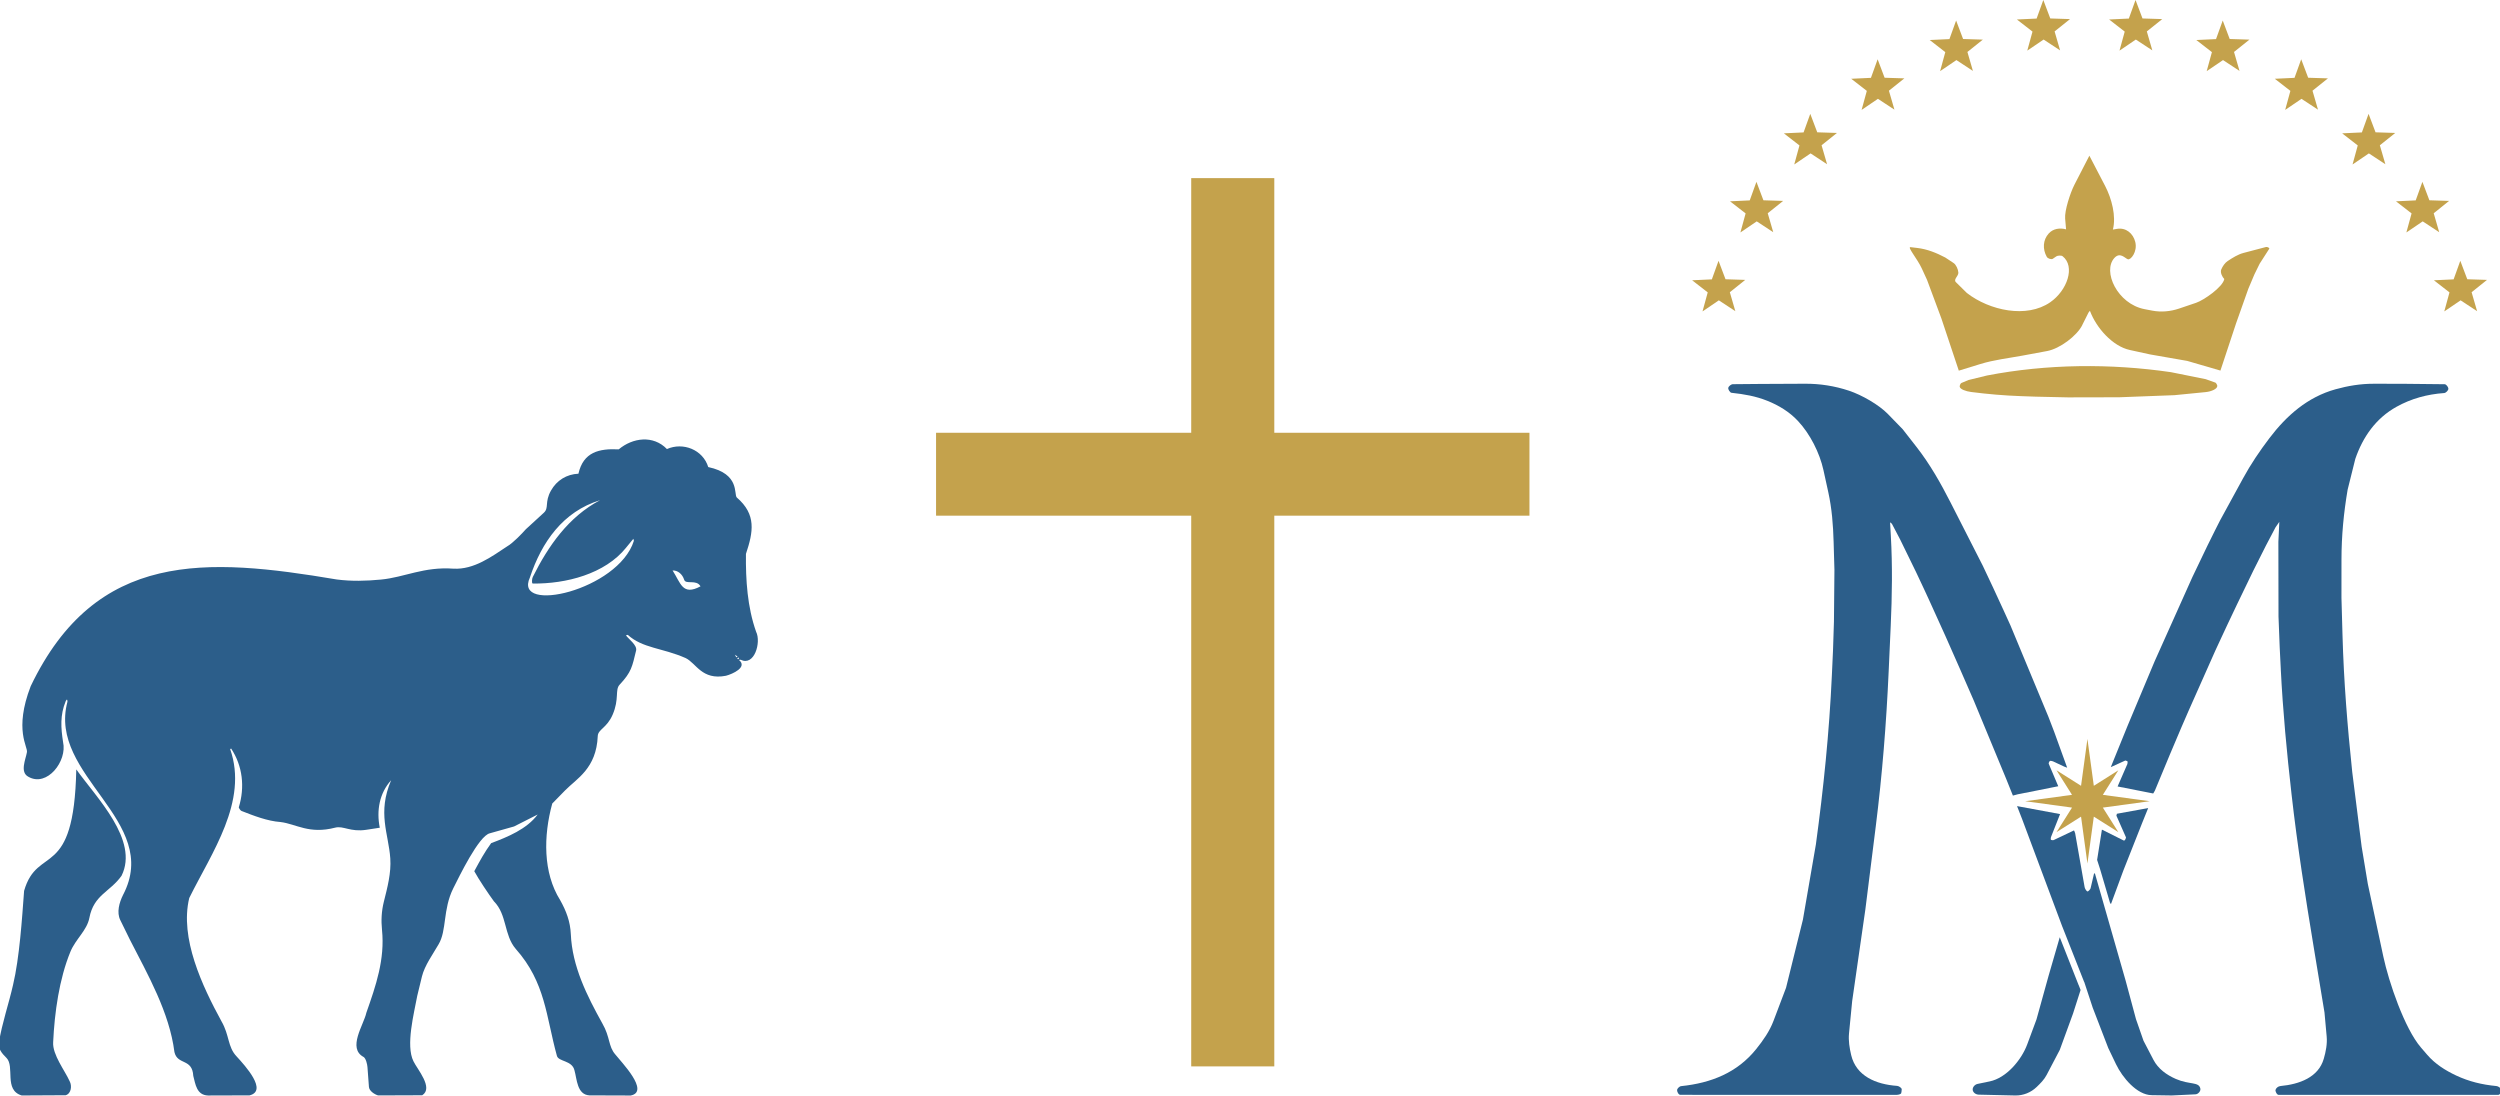
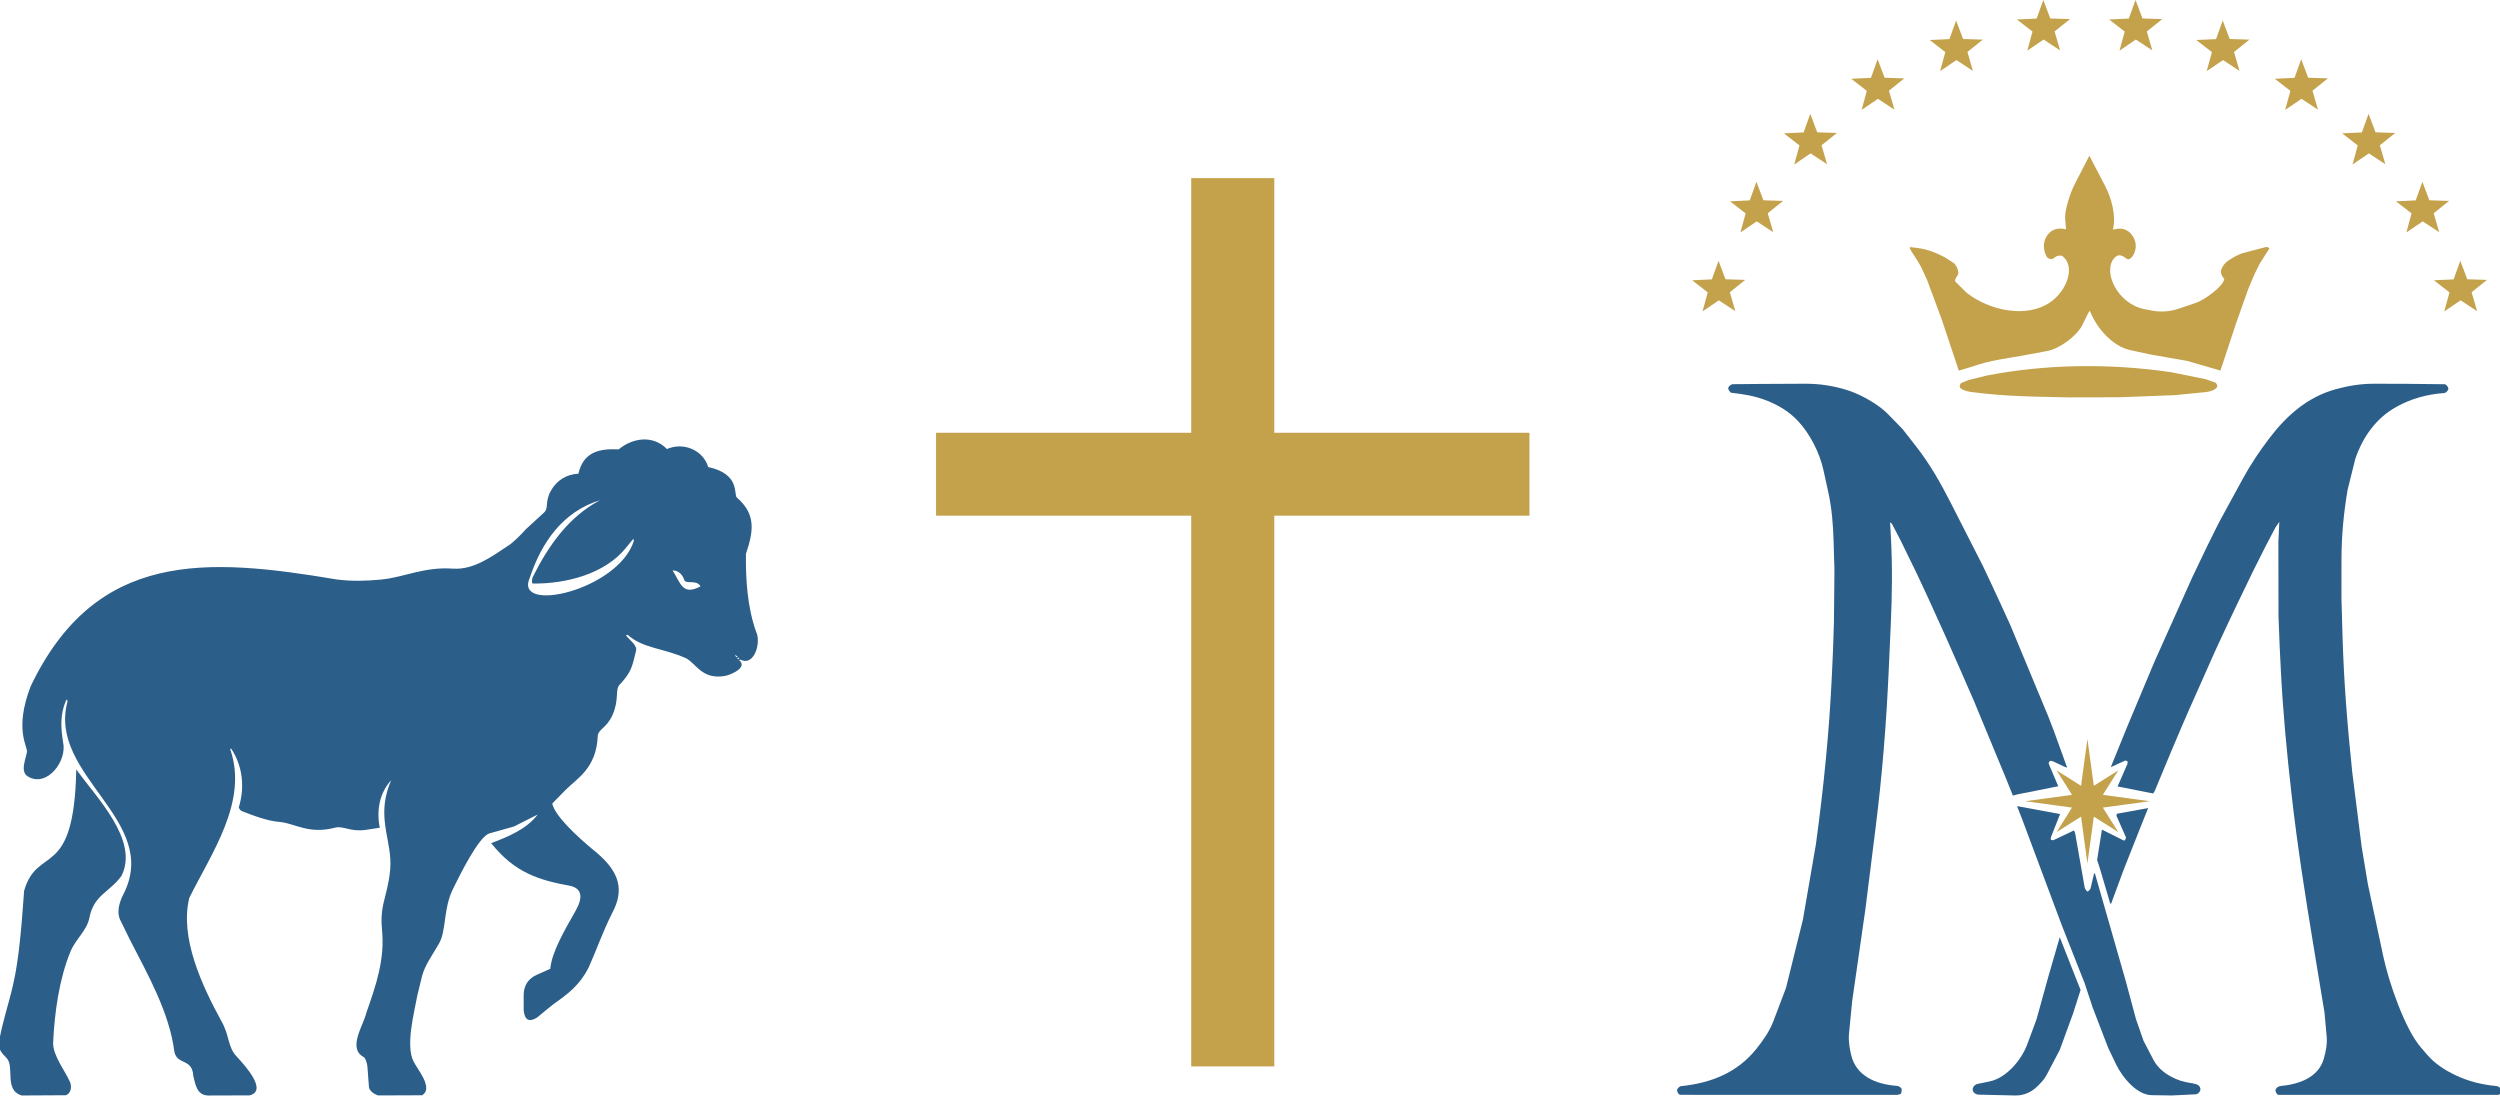
<svg xmlns="http://www.w3.org/2000/svg" id="AB10-three-mark-lockup" viewBox="0 0 1959.71 858.75">
  <g id="three-mark-full-color">
    <g id="lockup-m">
      <g id="crown-stars-accent">
        <path d="M1632.28,254.83c-4.21,8.41-17.58,18.5-27.59,20.35l-19.25,3.57c-11.23,2.08-22.31,3.29-33.13,6.62l-16.83,5.18-13.66-40.93-11.23-30.18-4.13-9c-3.45-7.52-11.63-17.02-8.85-16.7l5.32.63c7.87.93,14.97,3.84,21.94,7.5l6.51,4.3c1.98,1.3,3.59,4.94,3.75,7.51.18,2.77-4.14,5.33-1.92,7.52l8.61,8.49c17.85,13.81,46.86,20,65.27,7.28,13.43-9.28,19.91-28.14,9.74-36.12-.98-.77-3.89-.59-4.88.09l-2.79,1.91c-1.08.74-3.92-.1-4.74-1.55-3.37-6.01-3.06-13.24,1.57-18.31,3.51-3.84,8.71-4.52,13.57-3.21l-.73-8.48c-.52-6.07,3.94-20.01,7.32-26.58l11.67-22.67,12.36,23.73c5.21,10,8.75,23.79,6.08,34.18l3.18-.55c7.06-1.22,12.76,3.59,14.38,10.32,1.84,7.63-3.61,14.33-5.87,13.5s-6.03-5.88-10.48-1.06c-9.61,10.41,2.29,36.07,23.6,40.17l6.05,1.16c6.97,1.34,14.28.66,20.99-1.61l13.33-4.51c6.2-2.09,21.04-12.45,22.15-18.67-1.46-1.36-3.39-5.04-2.39-7.46,1.07-2.58,2.89-5.21,5.06-6.64,3.99-2.63,7.95-5.17,12.48-6.36l17.63-4.65c.74-.19,2.92.69,2.45,1.42l-7.51,11.68-4.08,8.31-4.81,11.37-9.58,27.03-12.28,37.08-26.04-7.58-29.04-5.07-16.01-3.5c-13.41-2.93-26.22-17.26-31.22-30.73l-1.08,1.37-4.92,9.81Z" fill="#c4a24c" />
        <path d="M1661.31,311.41l-40.21.09-25.21-.56-11.58-.41c-13.29-.47-25.98-1.55-39.23-3.26-4.08-.53-8.61-2.13-8.91-4.19-.1-.69.62-2.57,1.29-2.85l5.62-2.34,14.47-3.54c47.09-9.09,96.7-9.54,144.16-2.62l27.26,5.48,7.63,2.71c.56.2,1.45,1.88,1.5,2.48.19,2.48-4.72,4.53-9.11,4.96l-24.47,2.41-43.21,1.64Z" fill="#c4a24c" />
        <polygon points="1660.52 652.28 1641.31 640.15 1636.3 676.87 1631.3 640.15 1612.09 652.28 1624.22 633.07 1587.5 628.06 1624.22 623.06 1612.09 603.85 1631.3 615.98 1636.3 579.26 1641.31 615.98 1660.52 603.85 1648.39 623.06 1685.1 628.06 1648.39 633.07 1660.52 652.28" fill="#c4a24c" />
        <g id="Stars">
          <polygon id="Left_Star" data-name="Left Star" points="1360.3 243.93 1347.37 235.43 1334.57 244.12 1338.66 229.2 1326.44 219.71 1341.89 218.99 1347.13 204.43 1352.6 218.91 1368.06 219.4 1355.99 229.07 1360.3 243.93" fill="#c4a24c" />
          <polygon points="1390.01 182.02 1377.08 173.53 1364.28 182.22 1368.36 167.29 1356.14 157.81 1371.6 157.08 1376.84 142.53 1382.31 157 1397.77 157.49 1385.7 167.16 1390.01 182.02" fill="#c4a24c" />
          <polygon points="1432.21 128.74 1419.28 120.24 1406.48 128.93 1410.57 114.01 1398.35 104.52 1413.8 103.8 1419.04 89.24 1424.51 103.72 1439.97 104.21 1427.9 113.88 1432.21 128.74" fill="#c4a24c" />
          <polygon points="1485.01 85.96 1472.08 77.47 1459.28 86.16 1463.37 71.24 1451.15 61.75 1466.6 61.02 1471.85 46.47 1477.31 60.94 1492.78 61.43 1480.7 71.11 1485.01 85.96" fill="#c4a24c" />
          <polygon points="1546.53 55.59 1533.6 47.09 1520.81 55.78 1524.89 40.86 1512.67 31.37 1528.12 30.65 1533.37 16.09 1538.83 30.57 1554.3 31.06 1542.22 40.73 1546.53 55.59" fill="#c4a24c" />
          <polygon points="1614.88 39.49 1601.95 31 1589.15 39.69 1593.24 24.77 1581.02 15.28 1596.47 14.55 1601.72 0 1607.18 14.47 1622.65 14.96 1610.57 24.63 1614.88 39.49" fill="#c4a24c" />
          <polygon points="1687.17 39.49 1674.24 31 1661.44 39.69 1665.53 24.77 1653.31 15.28 1668.76 14.55 1674.01 0 1679.47 14.47 1694.94 14.96 1682.86 24.63 1687.17 39.49" fill="#c4a24c" />
          <polygon points="1755.52 55.59 1742.59 47.09 1729.79 55.78 1733.88 40.86 1721.66 31.37 1737.11 30.65 1742.36 16.09 1747.82 30.57 1763.29 31.06 1751.21 40.73 1755.52 55.59" fill="#c4a24c" />
          <polygon points="1817.04 85.96 1804.11 77.47 1791.31 86.16 1795.4 71.24 1783.18 61.75 1798.63 61.02 1803.88 46.47 1809.34 60.94 1824.81 61.43 1812.73 71.11 1817.04 85.96" fill="#c4a24c" />
          <polygon points="1869.85 128.74 1856.92 120.24 1844.12 128.93 1848.2 114.01 1835.98 104.52 1851.44 103.8 1856.68 89.24 1862.15 103.72 1877.61 104.21 1865.53 113.88 1869.85 128.74" fill="#c4a24c" />
          <polygon points="1912.05 182.02 1899.12 173.53 1886.32 182.22 1890.4 167.29 1878.18 157.81 1893.64 157.08 1898.88 142.53 1904.35 157 1919.81 157.49 1907.74 167.16 1912.05 182.02" fill="#c4a24c" />
          <polygon id="Right_Star" data-name="Right Star" points="1941.76 243.93 1928.83 235.43 1916.03 244.12 1920.11 229.2 1907.89 219.71 1923.35 218.99 1928.59 204.43 1934.06 218.91 1949.52 219.4 1937.45 229.07 1941.76 243.93" fill="#c4a24c" />
        </g>
      </g>
      <g id="m-letterform">
        <g>
          <path d="M1787.87,524.43l-.84-16.82-.95-24.42-.1-58.41.74-15.71-2.98,4.31-7.58,14.43-9.81,19.5-12.69,26.27-7.31,15.39-4.16,8.9-5.68,12.24-20.96,47.18-5.67,13.06-8.96,21.15-11.7,28.16c-.25.6-1.18,2.08-1.37,2.34l-10.17-2.01-17.73-3.49,7.67-17.62c.21-.49.29-2.12-.09-2.25l-1.5-.49-11.42,5.21,13.19-32.46,21.14-50.4,29.63-66.12,11.87-24.76,5.91-11.92,3.85-7.61,18.09-33.12c6.09-11.15,12.95-21.3,20.6-31.4,13.55-17.87,29.98-32.3,51.82-38.39,9.82-2.74,19.7-4.36,29.86-4.35l22.24.02,33.49.35c1.33.01,2.98,2.31,2.93,3.64-.04,1.19-1.88,3.17-3.29,3.27-13.4.97-25.72,4.32-37.36,10.78-16.06,8.91-26.37,23.53-32.29,40.83l-6.01,24.08c-3.09,18.21-4.82,36.17-4.83,54.73l-.02,30.09.82,29.36c1.01,36.09,3.85,71.22,7.63,107.18l7.37,58.48,4.86,29.32,12.13,56.82c4.3,20.13,16.66,56.43,29.48,71.34l4.91,5.7c6.17,7.17,14.11,12.22,22.71,16.26,10.03,4.71,20.31,7.2,31.52,8.26,1.48.14,3.14,1.36,3.67,2.44s-.46,4.49-2.23,4.49h-172.1c-1.42,0-2.73-2.85-2.46-3.9.38-1.45,2.06-2.86,3.87-3.03,14.91-1.4,29.71-6.78,33.94-21.32,1.63-5.62,2.83-11.63,2.29-17.54l-1.71-18.8-8.45-51.18c-6.63-40.15-12.81-79.49-17.38-119.92-3.7-32.75-6.77-64.73-8.44-98.12Z" fill="#2c5e8a" />
          <path d="M1646.17,681.13l-2.28-7.07,3.77-23.73,17.11,8.55c.93.47,2.16-2.43,1.62-2.78l-7.38-16.72.4-1.49,18.6-3.38,5.91-1.07-4.8,11.88-14.7,37.18-9,24.39-.61,1.65c-.12.32-.75-.65-.88-1.07l-3.35-11.41-4.41-14.93Z" fill="#2c5e8a" />
          <path d="M1481.6,409.45l.59,10.46c1.34,23.68.99,46.87-.08,70.59l-1.62,35.93c-1.84,40.86-5.04,80.91-10.12,121.45l-8.15,65.08-10.33,71.77-2.47,25.27c-.56,5.74.38,11.54,1.69,17.07,3.9,16.47,19.45,22.97,36,24.13,1.31.09,3.68,1.58,3.62,2.74-.06,1.13-.21,2.37-.41,2.98-.25.77-2.25,1.32-3.48,1.32l-169.68-.02c-1.49,0-2.72-2.82-2.52-3.91s1.84-2.77,3.19-2.91c23.54-2.43,43.95-10.55,58.8-29.02,5.5-6.85,10.49-13.93,13.6-22.15l9.82-25.93,13.22-53.39,10.17-58.94c6.01-44.21,10.48-87.8,12.52-132.29l.9-19.65.74-22.75.38-40.6-.64-21.99c-.38-13.19-1.36-26.04-4.18-38.9l-3.79-17.29c-2.96-13.48-10.46-28.33-19.99-38.52-6.68-7.14-14.96-12.18-24-15.8-9.14-3.66-18.17-5.21-28.07-6.27-1.19-.13-2.75-2.64-2.56-3.81.21-1.31,2.24-2.93,3.65-2.94l21.3-.19,35.25-.17c11.8-.06,23.28,1.76,34.48,5.48,9.98,3.32,23.43,11.02,30.44,18.24l11.61,11.94,10.72,13.73c10.65,13.64,18.97,28.33,26.87,43.82l25.2,49.45,7.83,16.6,8.47,18.35,5.37,11.79,29.79,71.7,4.54,11.82,10.16,28.08-2.43-.92-8.67-4.06c-.48-.23-1.74-.41-2.17-.42-.57-.01-1.43,1.74-1.2,2.28l6.82,16.11.65,1.54c.02.06-.66.12-1.25.24l-14.76,2.96-15.75,3.11-3.79,1.01-5.28-13.15-25.42-61.4-10.9-24.96-11.2-25.35-12.93-28.53-4.13-8.93-5.97-12.69-12.56-25.74-6.46-12.32c-.12-.23-1.62-1.28-1.44-1.13Z" fill="#2c5e8a" />
        </g>
        <g>
          <path d="M1724.82,853.36c-1.08-5.58-8.45-2.89-19.21-7.59-7.28-3.17-13.9-7.96-17.55-14.97l-7.8-14.98-5.88-16.88-8.11-30.15-24.04-83.92c-.18-.09-.5-.25-.69-.35l-2.77,11.82c-.17.71-1.79,2.55-2.39,2.44-.92-.17-2.1-2.3-2.28-3.37l-5.49-31.24-1.92-10.9c-.09-.53-.8-2.2-.92-2.32l-15.94,7.57c-.53.25-2.2,0-2.26-.43-.04-.29-.04-1.4.14-1.85l7.15-18.1-33.73-6.24,3.98,10.19,31.63,84.63h.02s16.96,43.01,16.96,43.01c.15-.02.23-.01.1.05l6.6,20.06,12.22,31.72,6.05,12.63c5,10.44,16.36,24.11,27.91,24.29l15.75.24,18.72-.9c1.99-.1,4.15-2.45,3.76-4.47Z" fill="#2c5e8a" />
          <path d="M1641.53,684.53h0c-.24-.12-.17-.09,0,0Z" fill="#2c5e8a" />
        </g>
        <path d="M1629.41,772.21h-.01s-14.79-37.52-14.79-37.52l-8.72,30.08-9.52,34.33-7.26,19.58c-4.53,12.22-16.3,26.31-29.44,29.02l-9.51,1.97c-2.12.44-3.98,2.55-3.8,4.59.19,2.14,2.4,3.77,4.78,3.82l28.54.65c6.33.14,12.38-2.37,16.84-6.67,2.93-2.82,5.88-5.76,7.76-9.35l10.35-19.73,10.41-28.53,5.9-18.43-1.51-3.84Z" fill="#2c5e8a" />
      </g>
    </g>
    <g id="lockup-lamb">
-       <path d="M490.63,498.01c2.15,2.99,8.87,7.67,8.02,11.85-3.1,12.69-3.52,16.81-12.98,26.91-3.72,3.98-.08,11.11-5.45,23.5-4.54,10.47-11.43,11.41-11.65,16.69-1.06,25.56-16.56,33.37-25.58,42.6l-10.09,10.32c-6.96,25.46-7.27,54.23,6.16,75.65,4.8,8.51,7.98,16.91,8.4,26.77,1.08,25.26,12.67,48.28,24.71,69.95,6.27,10.82,4.55,17.97,10.24,24.41,4.38,5.66,27.33,29,12,32.1,0,0-32.31-.11-32.31-.11-9.85-.5-9.81-12.77-11.79-19.63-1.85-7.96-12.6-6.67-13.77-11.42-8.53-30.88-8.87-57.42-32.27-83.79-9.37-10.9-6.66-26.73-17.1-37.29-4.14-5.61-12.11-17.47-15.39-23.6,4.3-7.96,8-14.85,13.22-21.98,13.05-4.92,27.89-10.96,36.48-22.46l-18.5,9.37-18.99,5.35c-8.7,1.95-24.27,34.4-28.69,43.16-8.3,16.7-4.95,33.01-11.55,43.96-4.47,7.79-10.82,16.37-13.01,25.16,0,0-3.66,15.11-3.66,15.11-2.49,13.59-9.19,38.91-2.98,51.31,3.02,6.34,15.92,20.91,6.87,26.66l-34.59.13c-2.97-.9-6.95-3.56-7.18-6.67l-1.15-15.55c-.17-2.24-1.22-6.72-2.97-7.88-12.97-6.88.05-25.19,2.09-34.68,7.53-21.4,14.61-41.89,12.28-64.91-.77-7.57-.39-14.79,1.45-22.19,2.77-11.09,5.83-22.47,5.04-33.96-1.33-19.36-10.3-35.56.68-61.26-9.19,10.12-11.62,23.82-8.92,37.25l-10.55,1.62c-12.48,1.92-18.03-3.33-24.36-1.69-20.53,5.33-30.48-2.85-42.86-4.39-10.22-.7-21.16-4.98-30.61-8.68-.83-.31-2.07-2.24-2.15-2.8,4.92-15.93,3.01-32.53-6-46.15l-.75.46c14.41,41.06-14.68,81.42-32.08,116.75-7.58,31.37,10.17,68.93,25.3,96.68,6.33,10.89,4.7,20.01,11.84,27.48,6.87,7.49,24.58,26.96,10.13,30.53,0,0-32.56.1-32.56.1-8.95-.35-9.81-8.81-11.54-15.36-.76-14.02-12.35-8.24-14.77-18.67-3.92-31.04-20.82-60.62-34.85-87.99,0,0-7.6-15.49-7.6-15.49-2.99-6.09-.8-13.71,2.12-19.62,30.74-58.47-59.17-93.41-43.53-151.56-.03-1.92-.53-2.25-1.41-.33-4.46,10.91-3.74,20.87-2.03,31.98,3.41,14.91-12.56,35.5-27.11,27.23-7-3.57-2.17-13.74-1.23-19.25.99-4.25-10.35-17.25,2.96-51.78,51.18-106.81,137.84-100.88,239.89-83.67,11.57,1.51,23.11,1.19,34.74.07,18.43-1.77,33.59-10.27,56.86-8.53,15.92.81,29.62-9.28,42.25-17.65,4.02-2.22,11.39-9.84,14.45-13.31,0,0,14.06-12.89,14.06-12.89,4.2-3.85.45-8.14,5.56-17.31,4.52-8.1,12.34-12.89,21.55-13.29,3.85-17.06,16.3-19.82,31.59-19.08,10.88-9.14,27-11.4,37.78-.25,12.66-5.6,28.18.48,32.4,14.12,24.97,5.34,19.94,21.27,22.35,23.84,15.51,13.36,12.94,27.01,7.19,44.22-.23,20.46,1.12,41.69,7.97,61.04,4.13,8.24-1.37,27.39-12.16,21.91l-1.35.16c7.16,5.69-5.04,11.12-10.15,12.43-18.93,3.68-23.27-9.9-31.57-13.87-18.57-8.15-33.54-7.54-45.39-18.21l-1.4.4ZM490.86,429.22c-16.61,20.78-47.35,28.53-73.18,28.21-1.09.07-.65-4.05-.04-5.13,12.16-24.46,28.1-47.19,52.73-60.21-29.03,8.93-45.72,32.76-55,60.62-13.29,28.85,69.33,10.08,81.52-28.8l-.41-1.57-5.62,6.86ZM536.31,454.46c-1.37-4.35-4.97-7.46-9.08-7.28,6.47,10,7.65,20.02,21.89,12.45-3.17-5.75-11.55-1.16-12.81-5.17ZM491.11,496.37l-1.21-.11,1.21.11ZM578.23,514.68l-2.18-1.46,1.12,2.04,1.06-.58ZM578.75,515.36l-.84.87.65.59.82-.75-.63-.72Z" fill="#2c5e8a" />
+       <path d="M490.63,498.01c2.15,2.99,8.87,7.67,8.02,11.85-3.1,12.69-3.52,16.81-12.98,26.91-3.72,3.98-.08,11.11-5.45,23.5-4.54,10.47-11.43,11.41-11.65,16.69-1.06,25.56-16.56,33.37-25.58,42.6l-10.09,10.32C434.829,638.879 449.898,653.948 468.444,669.017 C485.831,684.085 489.309,697.995 480.036,715.382 C471.922,731.61 467.285,745.519 461.489,758.27 C454.535,772.179 445.262,779.134 433.67,787.248 L420.92,797.68 Q411.647,803.476 410.488,791.884 L410.488,780.293 Q410.488,768.702 420.92,764.065 L431.352,759.429 C432.511,746.678 441.784,730.45 451.057,714.223 Q460.33,697.995 447.58,694.517 C422.079,689.881 403.533,684.085 385.000,660.940 c13.05-4.92,27.89-10.96,36.48-22.46l-18.5,9.37-18.99,5.35c-8.7,1.95-24.27,34.4-28.69,43.16-8.3,16.7-4.95,33.01-11.55,43.96-4.47,7.79-10.82,16.37-13.01,25.16,0,0-3.66,15.11-3.66,15.11-2.49,13.59-9.19,38.91-2.98,51.31,3.02,6.34,15.92,20.91,6.87,26.66l-34.59.13c-2.97-.9-6.95-3.56-7.18-6.67l-1.15-15.55c-.17-2.24-1.22-6.72-2.97-7.88-12.97-6.88.05-25.19,2.09-34.68,7.53-21.4,14.61-41.89,12.28-64.91-.77-7.57-.39-14.79,1.45-22.19,2.77-11.09,5.83-22.47,5.04-33.96-1.33-19.36-10.3-35.56.68-61.26-9.19,10.12-11.62,23.82-8.92,37.25l-10.55,1.62c-12.48,1.92-18.03-3.33-24.36-1.69-20.53,5.33-30.48-2.85-42.86-4.39-10.22-.7-21.16-4.98-30.61-8.68-.83-.31-2.07-2.24-2.15-2.8,4.92-15.93,3.01-32.53-6-46.15l-.75.46c14.41,41.06-14.68,81.42-32.08,116.75-7.58,31.37,10.17,68.93,25.3,96.68,6.33,10.89,4.7,20.01,11.84,27.48,6.87,7.49,24.58,26.96,10.13,30.53,0,0-32.56.1-32.56.1-8.95-.35-9.81-8.81-11.54-15.36-.76-14.02-12.35-8.24-14.77-18.67-3.92-31.04-20.82-60.62-34.85-87.99,0,0-7.6-15.49-7.6-15.49-2.99-6.09-.8-13.71,2.12-19.62,30.74-58.47-59.17-93.41-43.53-151.56-.03-1.92-.53-2.25-1.41-.33-4.46,10.91-3.74,20.87-2.03,31.98,3.41,14.91-12.56,35.5-27.11,27.23-7-3.57-2.17-13.74-1.23-19.25.99-4.25-10.35-17.25,2.96-51.78,51.18-106.81,137.84-100.88,239.89-83.67,11.57,1.51,23.11,1.19,34.74.07,18.43-1.77,33.59-10.27,56.86-8.53,15.92.81,29.62-9.28,42.25-17.65,4.02-2.22,11.39-9.84,14.45-13.31,0,0,14.06-12.89,14.06-12.89,4.2-3.85.45-8.14,5.56-17.31,4.52-8.1,12.34-12.89,21.55-13.29,3.85-17.06,16.3-19.82,31.59-19.08,10.88-9.14,27-11.4,37.78-.25,12.66-5.6,28.18.48,32.4,14.12,24.97,5.34,19.94,21.27,22.35,23.84,15.51,13.36,12.94,27.01,7.19,44.22-.23,20.46,1.12,41.69,7.97,61.04,4.13,8.24-1.37,27.39-12.16,21.91l-1.35.16c7.16,5.69-5.04,11.12-10.15,12.43-18.93,3.68-23.27-9.9-31.57-13.87-18.57-8.15-33.54-7.54-45.39-18.21l-1.4.4ZM490.86,429.22c-16.61,20.78-47.35,28.53-73.18,28.21-1.09.07-.65-4.05-.04-5.13,12.16-24.46,28.1-47.19,52.73-60.21-29.03,8.93-45.72,32.76-55,60.62-13.29,28.85,69.33,10.08,81.52-28.8l-.41-1.57-5.62,6.86ZM536.31,454.46c-1.37-4.35-4.97-7.46-9.08-7.28,6.47,10,7.65,20.02,21.89,12.45-3.17-5.75-11.55-1.16-12.81-5.17ZM491.11,496.37l-1.21-.11,1.21.11ZM578.23,514.68l-2.18-1.46,1.12,2.04,1.06-.58ZM578.75,515.36l-.84.87.65.59.82-.75-.63-.72Z" fill="#2c5e8a" />
      <path d="M54.66,847.7c1.82,3.39,1.26,9.46-3.13,10.84l-34.5.19c-14.25-4.24-5.16-22.79-12.04-29.54-3.44-3.38-6.79-7.27-5.79-12.21,2.45-15.2,7.68-30.06,11.04-44.99,5.02-21.17,7.03-51.72,8.65-73.67,10.55-36.6,39.14-7.23,40.91-95.2,15.62,21.98,49.39,55.4,35.47,83.39-9.12,12.83-21.71,14.81-25.21,32.98-1.91,9.92-10.8,16.63-14.9,26.63-8.72,21.24-12.41,47.52-13.49,70.86-.64,9.79,9.21,22.22,13,30.73Z" fill="#2c5e8a" />
    </g>
    <polygon id="lockup-cross" points="1198.92 339.24 998.9 339.24 998.9 139.63 933.78 139.63 933.78 339.24 733.76 339.24 733.76 404.23 933.78 404.23 933.78 835.93 998.9 835.93 998.9 404.23 1198.92 404.23 1198.92 339.24" fill="#c4a24c" />
  </g>
</svg>
